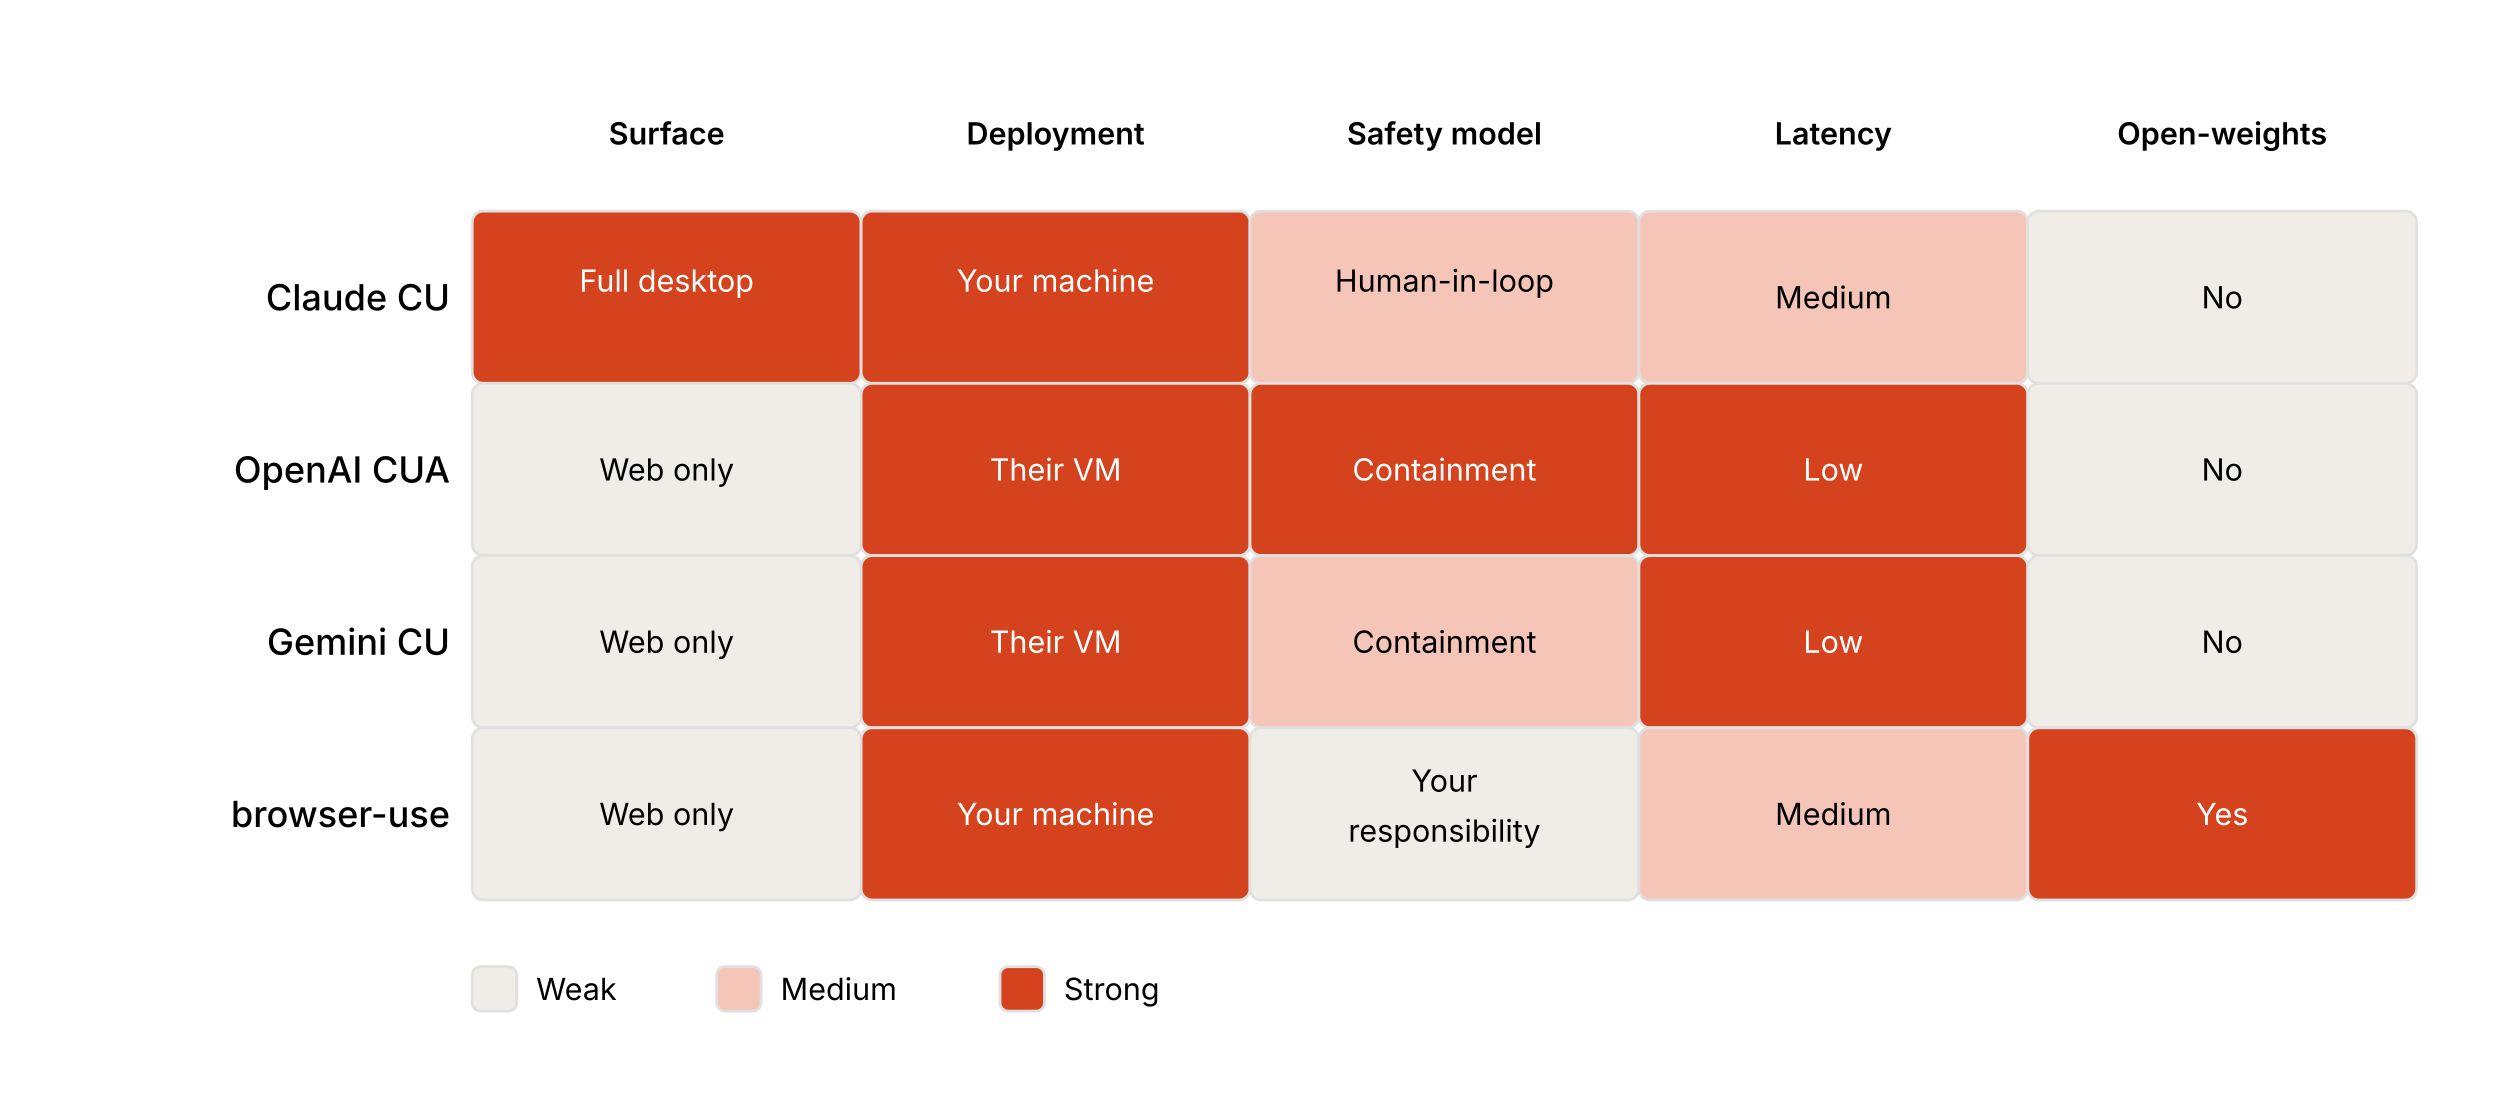
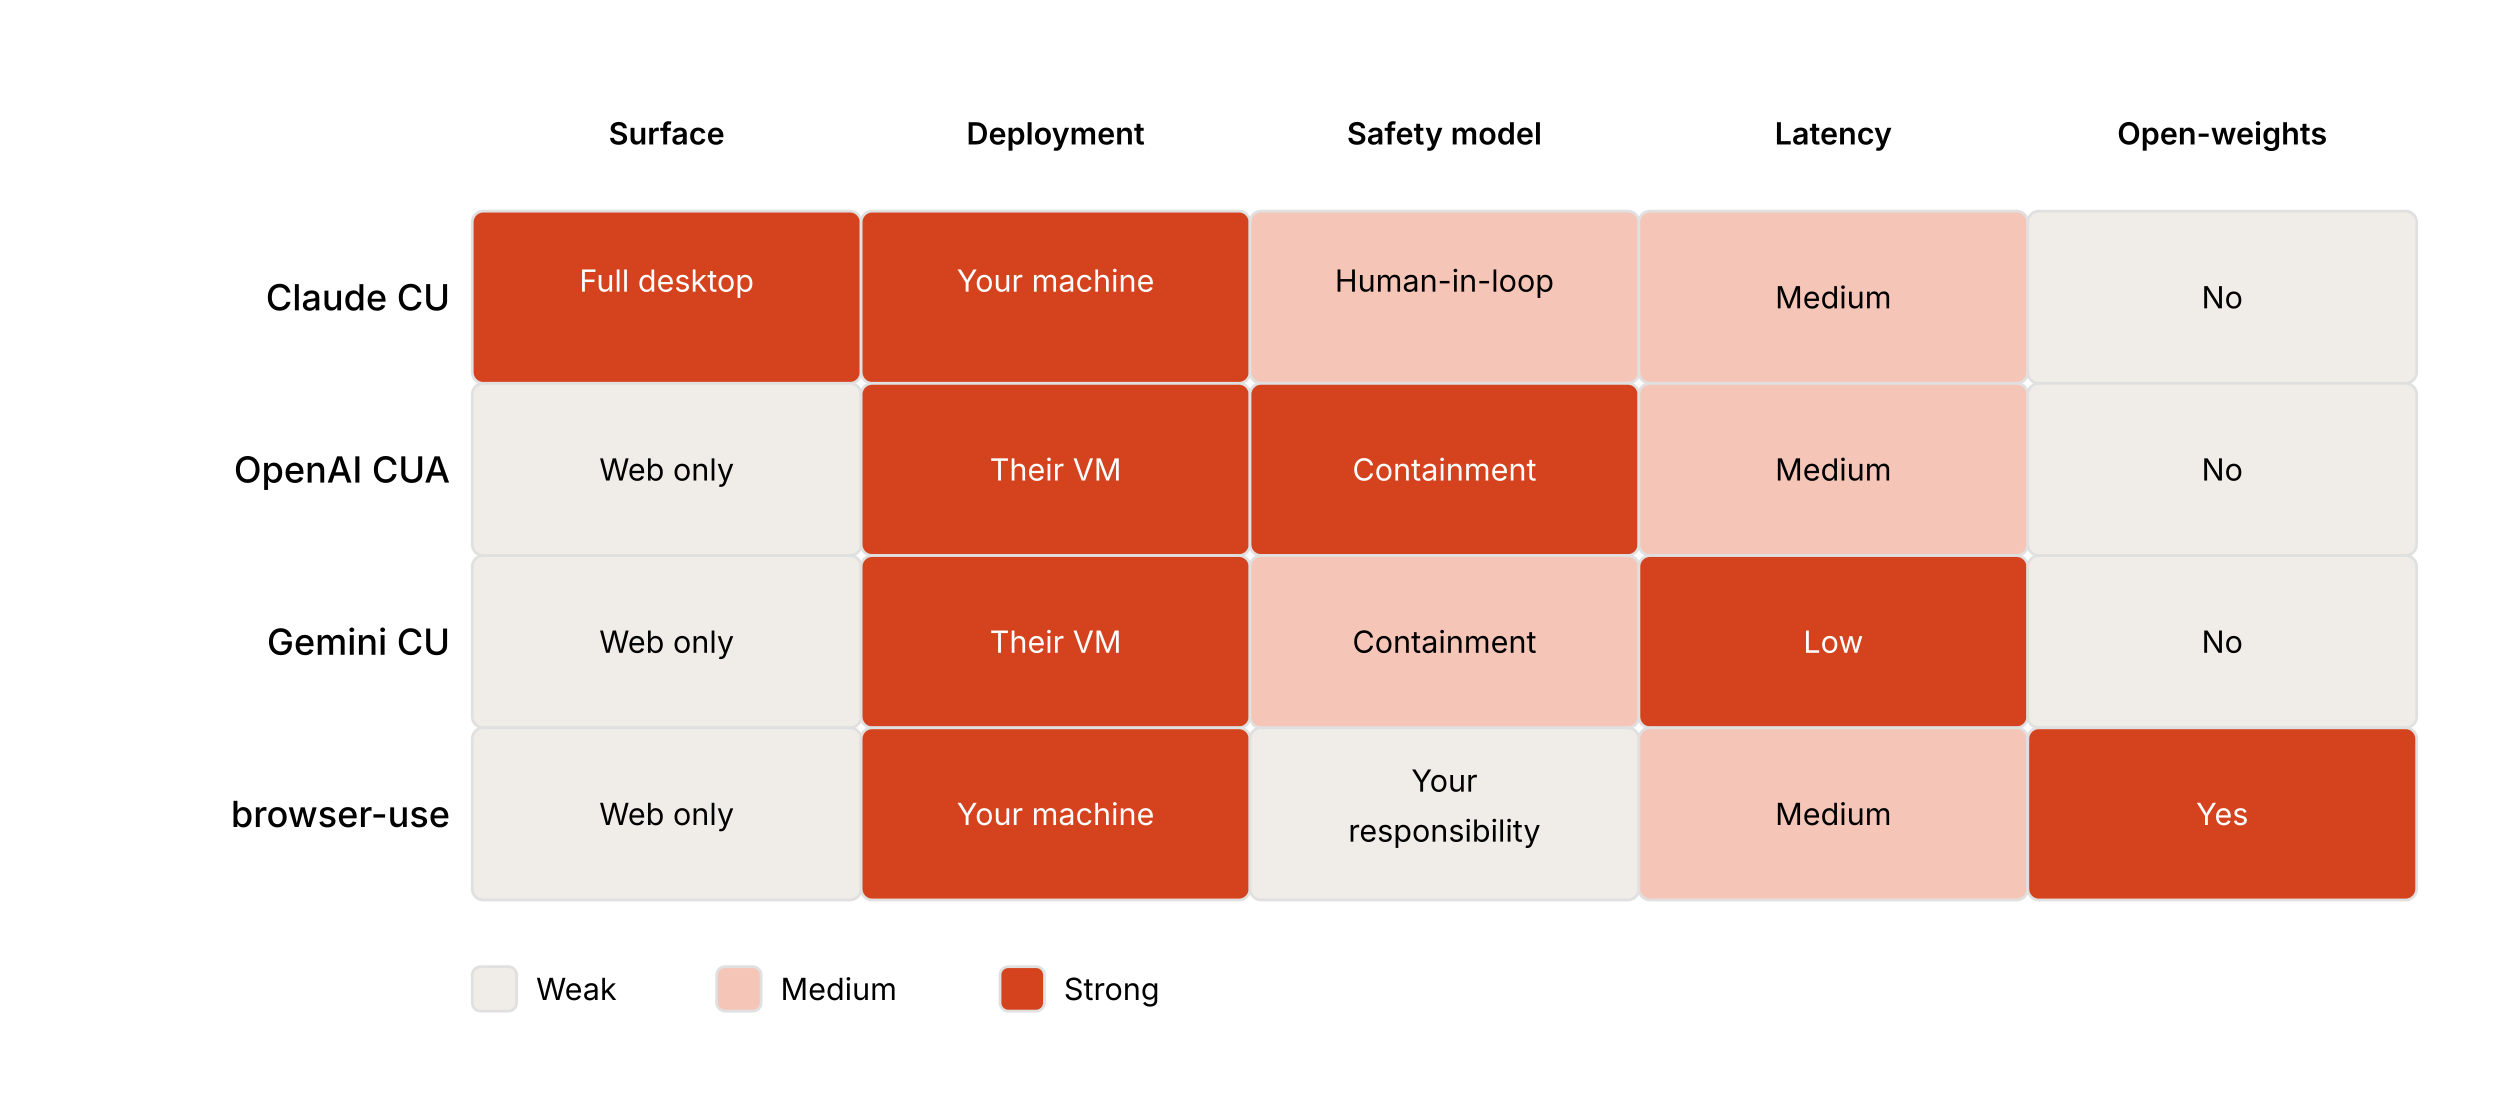
<svg xmlns="http://www.w3.org/2000/svg" viewBox="0 0 900 400" role="img" aria-labelledby="t d">
  <style>
    .chart-title  { font-family: 'Fraunces', serif; font-size: 18px; font-weight: 600; fill: currentColor; }
    .col-head     { font-family: 'Inter', system-ui, sans-serif; font-size: 11px; font-weight: 600; fill: currentColor; text-anchor: middle; }
    .row-head     { font-family: 'Inter', system-ui, sans-serif; font-size: 13px; font-weight: 500; fill: currentColor; text-anchor: end; dominant-baseline: central; }
    .cell-text    { font-family: 'Inter', system-ui, sans-serif; font-size: 11px; fill: currentColor; text-anchor: middle; dominant-baseline: central; }
    .cell-text-inv{ font-family: 'Inter', system-ui, sans-serif; font-size: 11px; fill: var(--paper, #fff); text-anchor: middle; dominant-baseline: central; }
    .cell-weak    { fill: var(--paper-2, #f0ede8); stroke: var(--border-soft, #e0e0e0); stroke-width: 1; }
    .cell-medium  { fill: var(--accent-soft, #f5c5b8); stroke: var(--border-soft, #e0e0e0); stroke-width: 1; }
    .cell-strong  { fill: var(--accent, #d4421e); stroke: var(--border-soft, #e0e0e0); stroke-width: 1; }
    .legend-box-w { fill: var(--paper-2, #f0ede8); stroke: var(--border-soft, #e0e0e0); stroke-width: 1; }
    .legend-box-m { fill: var(--accent-soft, #f5c5b8); stroke: var(--border-soft, #e0e0e0); stroke-width: 1; }
    .legend-box-s { fill: var(--accent, #d4421e); stroke: var(--border-soft, #e0e0e0); stroke-width: 1; }
    .legend-text  { font-family: 'Inter', system-ui, sans-serif; font-size: 11px; fill: currentColor; dominant-baseline: central; }
  </style>
  <text class="col-head" x="240" y="52">Surface</text>
  <text class="col-head" x="380" y="52">Deployment</text>
  <text class="col-head" x="520" y="52">Safety model</text>
  <text class="col-head" x="660" y="52">Latency</text>
  <text class="col-head" x="800" y="52">Open-weights</text>
  <text class="row-head" x="162" y="107">Claude CU</text>
  <rect class="cell-strong" x="170" y="76" width="140" height="62" rx="4" />
  <text class="cell-text-inv" x="240" y="101">Full desktop</text>
  <rect class="cell-strong" x="310" y="76" width="140" height="62" rx="4" />
  <text class="cell-text-inv" x="380" y="101">Your machine</text>
  <rect class="cell-medium" x="450" y="76" width="140" height="62" rx="4" />
  <text class="cell-text" x="520" y="101">Human-in-loop</text>
  <rect class="cell-medium" x="590" y="76" width="140" height="62" rx="4" />
  <text class="cell-text" x="660" y="107">Medium</text>
  <rect class="cell-weak" x="730" y="76" width="140" height="62" rx="4" />
  <text class="cell-text" x="800" y="107">No</text>
  <text class="row-head" x="162" y="169">OpenAI CUA</text>
  <rect class="cell-weak" x="170" y="138" width="140" height="62" rx="4" />
  <text class="cell-text" x="240" y="169">Web only</text>
  <rect class="cell-strong" x="310" y="138" width="140" height="62" rx="4" />
  <text class="cell-text-inv" x="380" y="169">Their VM</text>
  <rect class="cell-strong" x="450" y="138" width="140" height="62" rx="4" />
  <text class="cell-text-inv" x="520" y="169">Containment</text>
-   <rect class="cell-strong" x="590" y="138" width="140" height="62" rx="4" />
-   <text class="cell-text-inv" x="660" y="169">Low</text>
+   <rect class="cell-medium" x="590" y="138" width="140" height="62" rx="4" />
+   <text class="cell-text" x="660" y="169">Medium</text>
  <rect class="cell-weak" x="730" y="138" width="140" height="62" rx="4" />
  <text class="cell-text" x="800" y="169">No</text>
  <text class="row-head" x="162" y="231">Gemini CU</text>
  <rect class="cell-weak" x="170" y="200" width="140" height="62" rx="4" />
  <text class="cell-text" x="240" y="231">Web only</text>
  <rect class="cell-strong" x="310" y="200" width="140" height="62" rx="4" />
  <text class="cell-text-inv" x="380" y="231">Their VM</text>
  <rect class="cell-medium" x="450" y="200" width="140" height="62" rx="4" />
  <text class="cell-text" x="520" y="231">Containment</text>
  <rect class="cell-strong" x="590" y="200" width="140" height="62" rx="4" />
  <text class="cell-text-inv" x="660" y="231">Low</text>
  <rect class="cell-weak" x="730" y="200" width="140" height="62" rx="4" />
  <text class="cell-text" x="800" y="231">No</text>
  <text class="row-head" x="162" y="293">browser-use</text>
  <rect class="cell-weak" x="170" y="262" width="140" height="62" rx="4" />
  <text class="cell-text" x="240" y="293">Web only</text>
  <rect class="cell-strong" x="310" y="262" width="140" height="62" rx="4" />
  <text class="cell-text-inv" x="380" y="293">Your machine</text>
  <rect class="cell-weak" x="450" y="262" width="140" height="62" rx="4" />
  <text class="cell-text" x="520" y="281">Your</text>
  <text class="cell-text" x="520" y="299">responsibility</text>
  <rect class="cell-medium" x="590" y="262" width="140" height="62" rx="4" />
  <text class="cell-text" x="660" y="293">Medium</text>
  <rect class="cell-strong" x="730" y="262" width="140" height="62" rx="4" />
  <text class="cell-text-inv" x="800" y="293">Yes</text>
  <rect class="legend-box-w" x="170" y="348" width="16" height="16" rx="3" />
  <text class="legend-text" x="193" y="356">Weak</text>
  <rect class="legend-box-m" x="258" y="348" width="16" height="16" rx="3" />
  <text class="legend-text" x="281" y="356">Medium</text>
  <rect class="legend-box-s" x="360" y="348" width="16" height="16" rx="3" />
  <text class="legend-text" x="383" y="356">Strong</text>
</svg>
